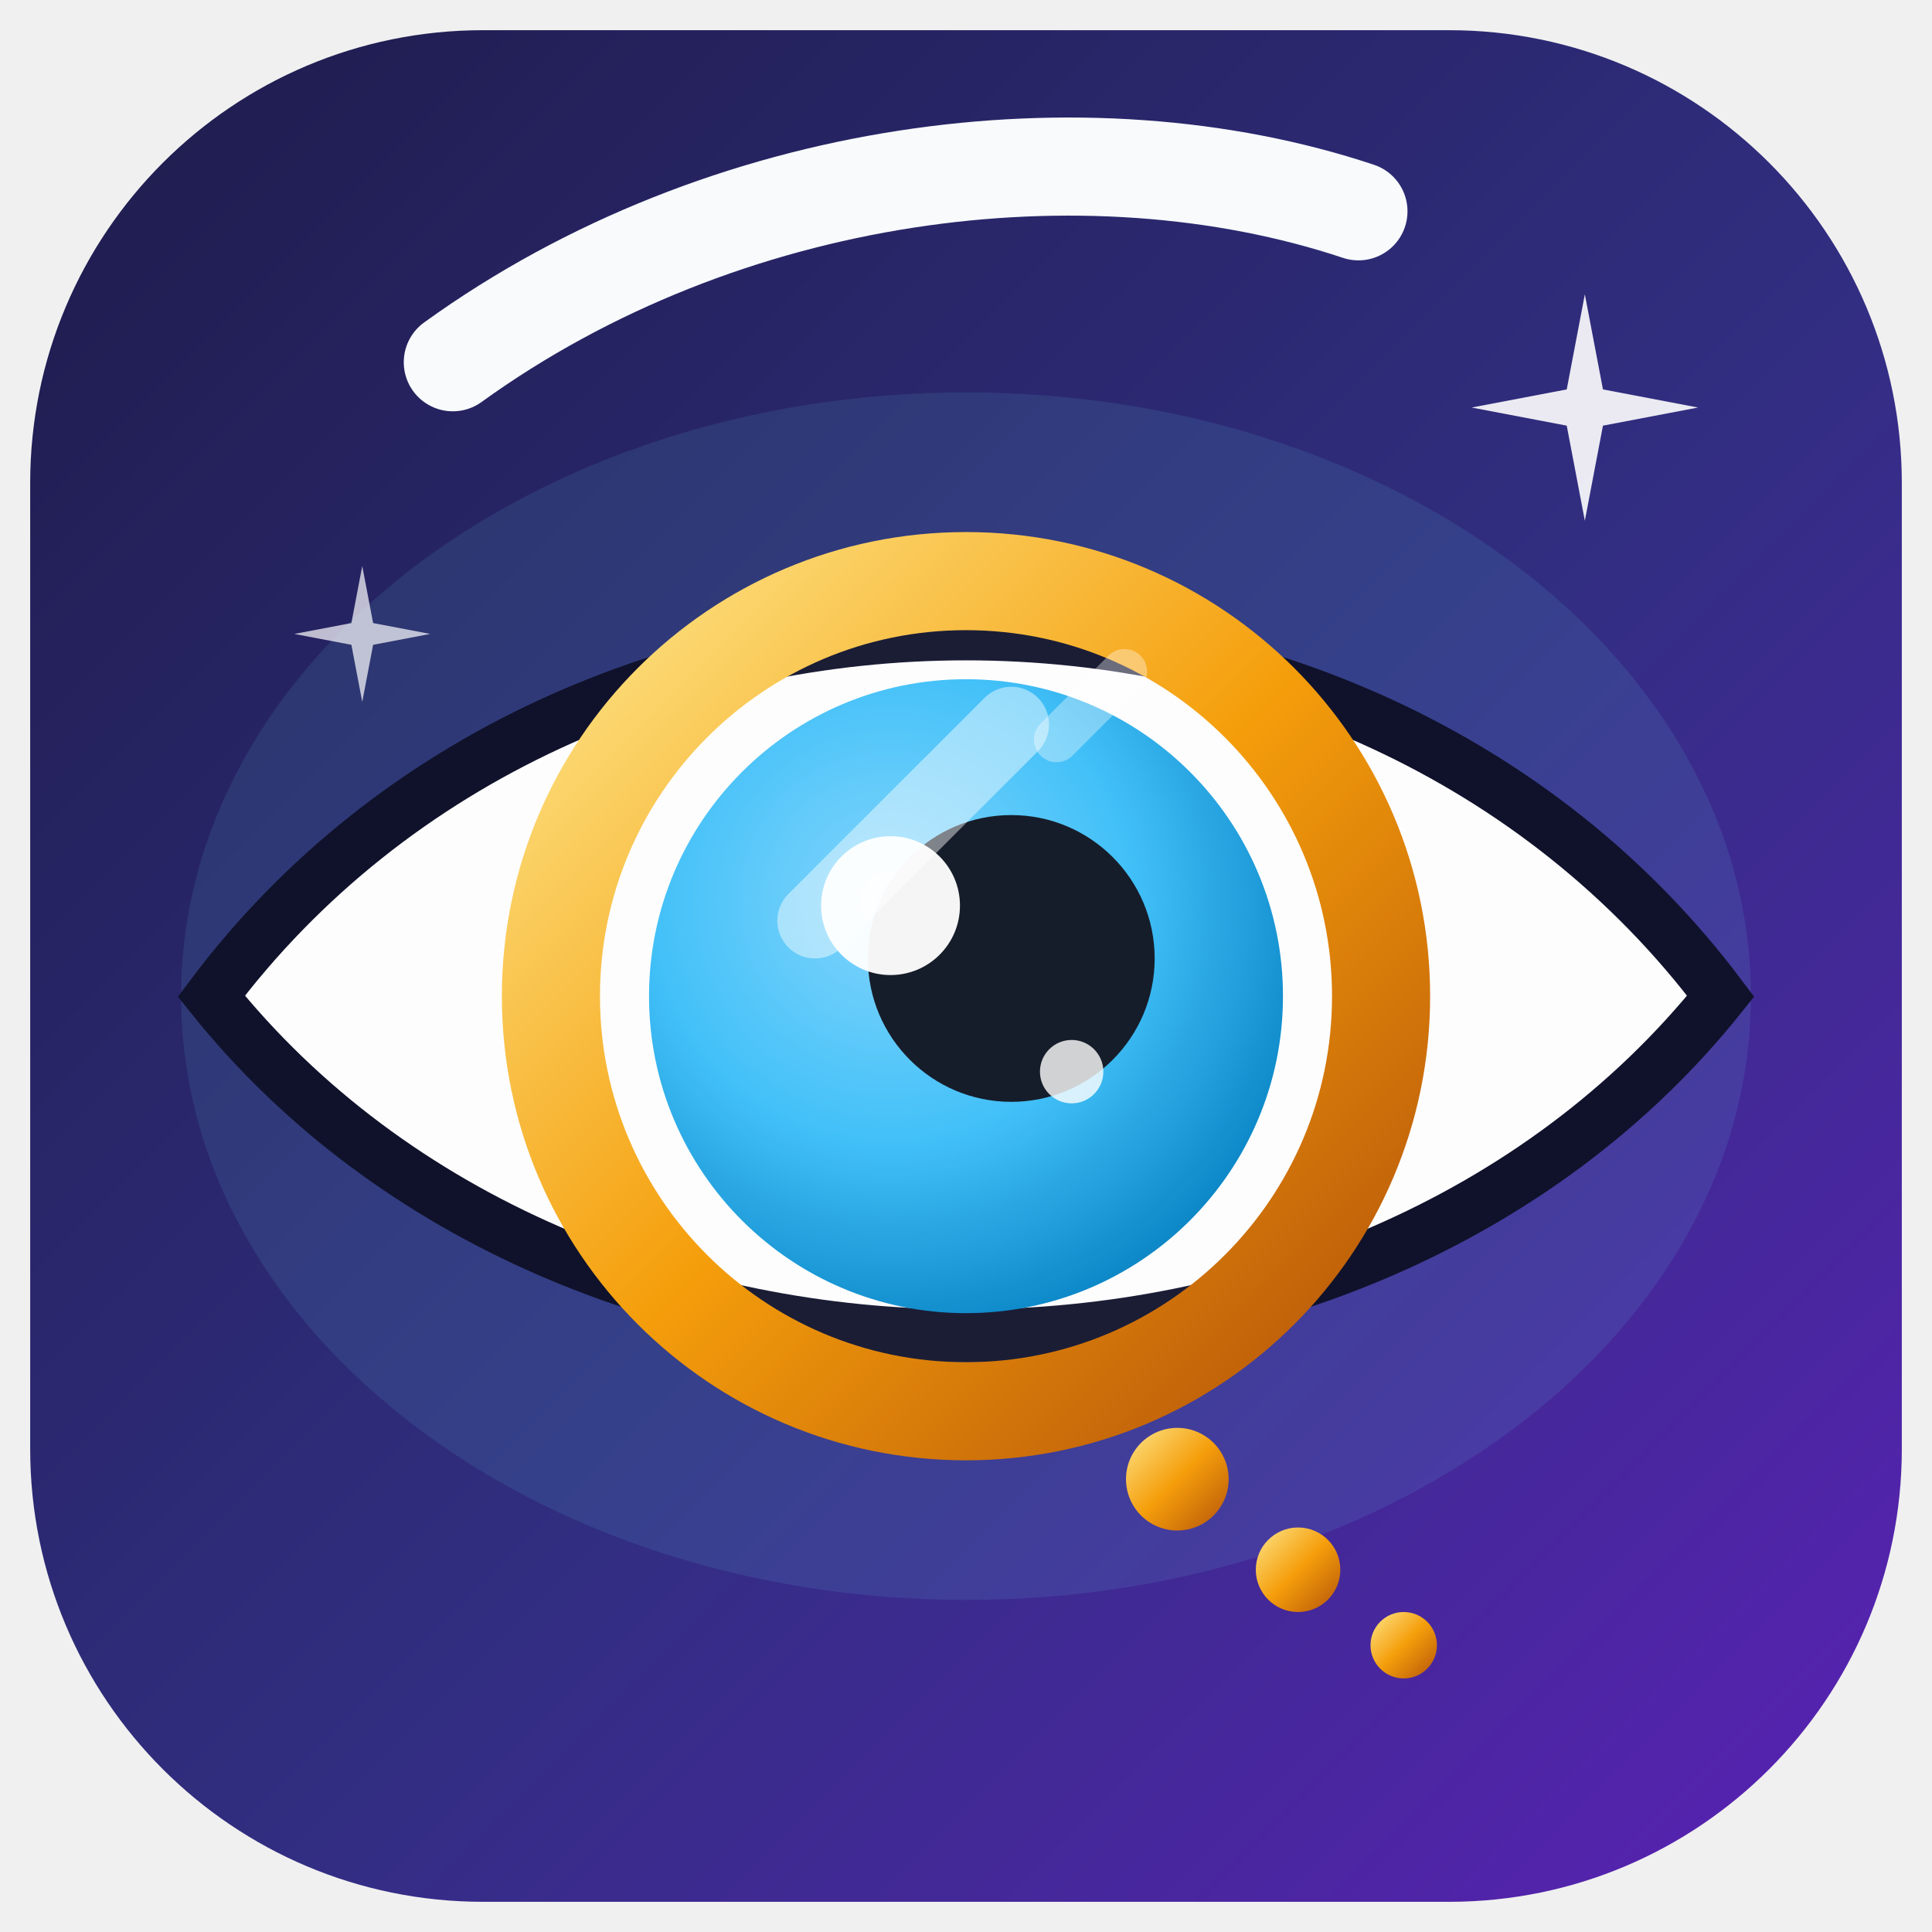
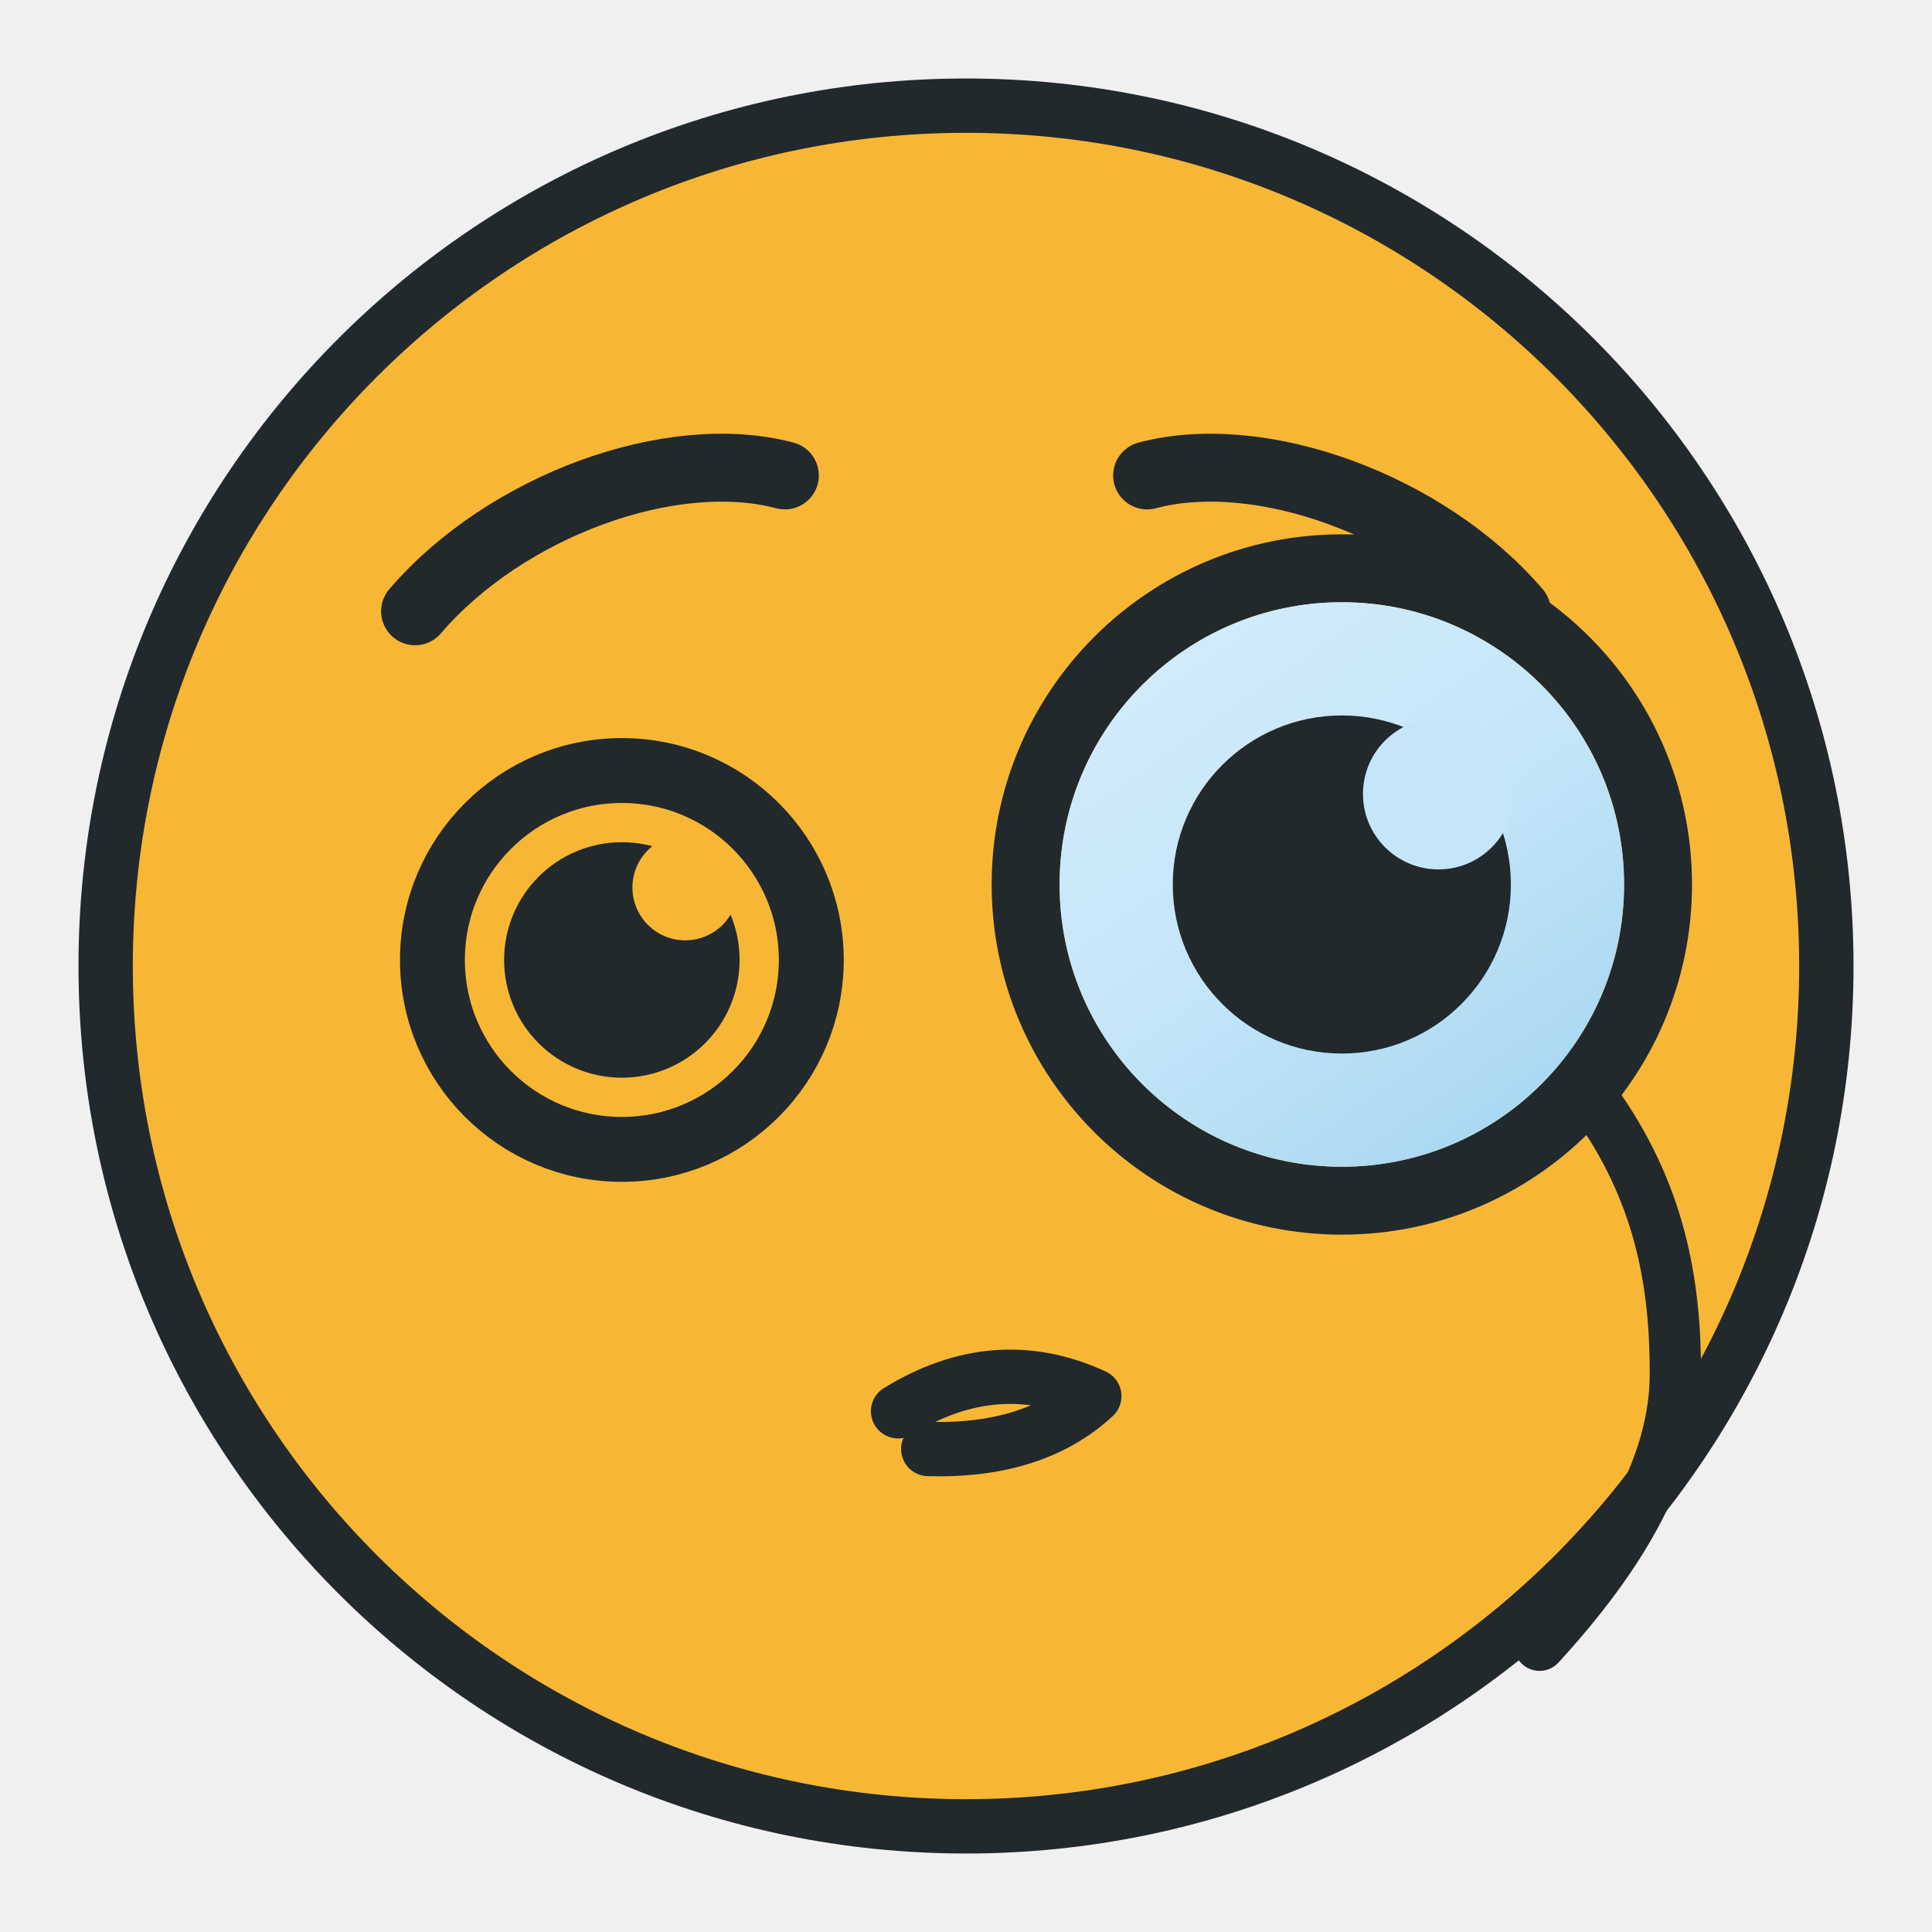
- <svg xmlns="http://www.w3.org/2000/svg" viewBox="0 0 128 128">
+ <svg xmlns="http://www.w3.org/2000/svg" viewBox="0 0 128 128" role="img" aria-label="bridge-browser 图标">
  <defs>
-     <linearGradient id="bg" x1="0" y1="0" x2="1" y2="1">
-       <stop offset="0" stop-color="#1e1b4b" />
-       <stop offset="0.55" stop-color="#312e81" />
-       <stop offset="1" stop-color="#5b21b6" />
+     <linearGradient id="lens" x1="0" y1="0" x2="0.7" y2="1">
+       <stop offset="0" stop-color="#d6edfb" />
+       <stop offset="0.55" stop-color="#c5e6f8" />
+       <stop offset="1" stop-color="#a9d8f2" />
    </linearGradient>
-     <radialGradient id="iris" cx="0.38" cy="0.35" r="0.85">
-       <stop offset="0" stop-color="#7dd3fc" />
-       <stop offset="0.45" stop-color="#38bdf8" />
-       <stop offset="0.8" stop-color="#0284c7" />
-       <stop offset="1" stop-color="#075985" />
-     </radialGradient>
-     <linearGradient id="gold" x1="0" y1="0" x2="1" y2="1">
-       <stop offset="0" stop-color="#fde68a" />
-       <stop offset="0.5" stop-color="#f59e0b" />
-       <stop offset="1" stop-color="#b45309" />
-     </linearGradient>
-     <clipPath id="eyeClip">
-       <path d="M14,66 C38,34 90,34 114,66 C90,96 38,96 14,66 Z" />
-     </clipPath>
-     <path id="spark" d="M0,-1 L0.16,-0.16 L1,0 L0.16,0.16 L0,1 L-0.16,0.16 L-1,0 L-0.16,-0.16 Z" fill="#ffffff" />
  </defs>
-   <rect x="2" y="2" width="124" height="124" rx="30" fill="url(#bg)" />
-   <ellipse cx="64" cy="66" rx="52" ry="40" fill="#67e8f9" opacity="0.10" />
-   <path d="M30,24 C48,11 72,8 90,14" fill="none" stroke="#f8fafc" stroke-width="6.5" stroke-linecap="round" />
-   <path d="M14,66 C38,34 90,34 114,66 C90,96 38,96 14,66 Z" fill="#fdfdfe" stroke="#10122b" stroke-width="3.5" />
-   <g clip-path="url(#eyeClip)">
-     <circle cx="64" cy="66" r="21" fill="url(#iris)" />
-     <circle cx="67" cy="63.5" r="9.5" fill="#0b1220" />
-     <circle cx="59" cy="60" r="4.6" fill="#ffffff" opacity="0.95" />
-     <circle cx="71" cy="71" r="2.1" fill="#ffffff" opacity="0.8" />
-   </g>
-   <circle cx="64" cy="66" r="27.5" fill="#ffffff" fill-opacity="0.05" stroke="url(#gold)" stroke-width="6.5" />
-   <path d="M54,61 L67,48" stroke="#ffffff" stroke-width="5" stroke-linecap="round" opacity="0.45" />
-   <path d="M70,49 L74.5,44.5" stroke="#ffffff" stroke-width="3" stroke-linecap="round" opacity="0.35" />
-   <circle cx="78" cy="98" r="3.4" fill="url(#gold)" />
-   <circle cx="86" cy="104" r="2.8" fill="url(#gold)" />
-   <circle cx="93" cy="109" r="2.2" fill="url(#gold)" />
-   <use href="#spark" transform="translate(105,27) scale(7.5)" opacity="0.9" />
-   <use href="#spark" transform="translate(24,42) scale(4.5)" opacity="0.7" />
+   <circle cx="64" cy="64" r="57" fill="#f7b735" stroke="#22292d" stroke-width="3.6" />
+   <path d="M27.5,40.5 C33.5,33.5 44.5,29.5 52,31.5" fill="none" stroke="#22292d" stroke-width="4.5" stroke-linecap="round" />
+   <path d="M76,31.5 C83.5,29.5 94.5,33.5 100.5,40.5" fill="none" stroke="#22292d" stroke-width="4.5" stroke-linecap="round" />
+   <circle cx="41.2" cy="63.6" r="12.55" fill="none" stroke="#22292d" stroke-width="4.3" />
+   <circle cx="41.2" cy="63.6" r="7.8" fill="#22292d" />
+   <circle cx="45.4" cy="58.8" r="3.5" fill="#f7b735" />
+   <circle cx="88.9" cy="58.6" r="20.95" fill="none" stroke="#22292d" stroke-width="4.5" />
+   <circle cx="88.9" cy="58.6" r="18.7" fill="url(#lens)" />
+   <circle cx="88.9" cy="58.6" r="11.2" fill="#22292d" />
+   <circle cx="95.3" cy="52.6" r="5" fill="#c5e6f8" />
+   <path d="M105.6,72.9 C110,79 111,85 111,91 C111,97 107.5,103 102,109" fill="none" stroke="#22292d" stroke-width="3.4" stroke-linecap="round" />
+   <path d="M59.5,93.5 Q66,89.5 72.5,92.5 Q68.5,96.2 61.5,96" fill="none" stroke="#22292d" stroke-width="3.6" stroke-linecap="round" stroke-linejoin="round" />
</svg>
